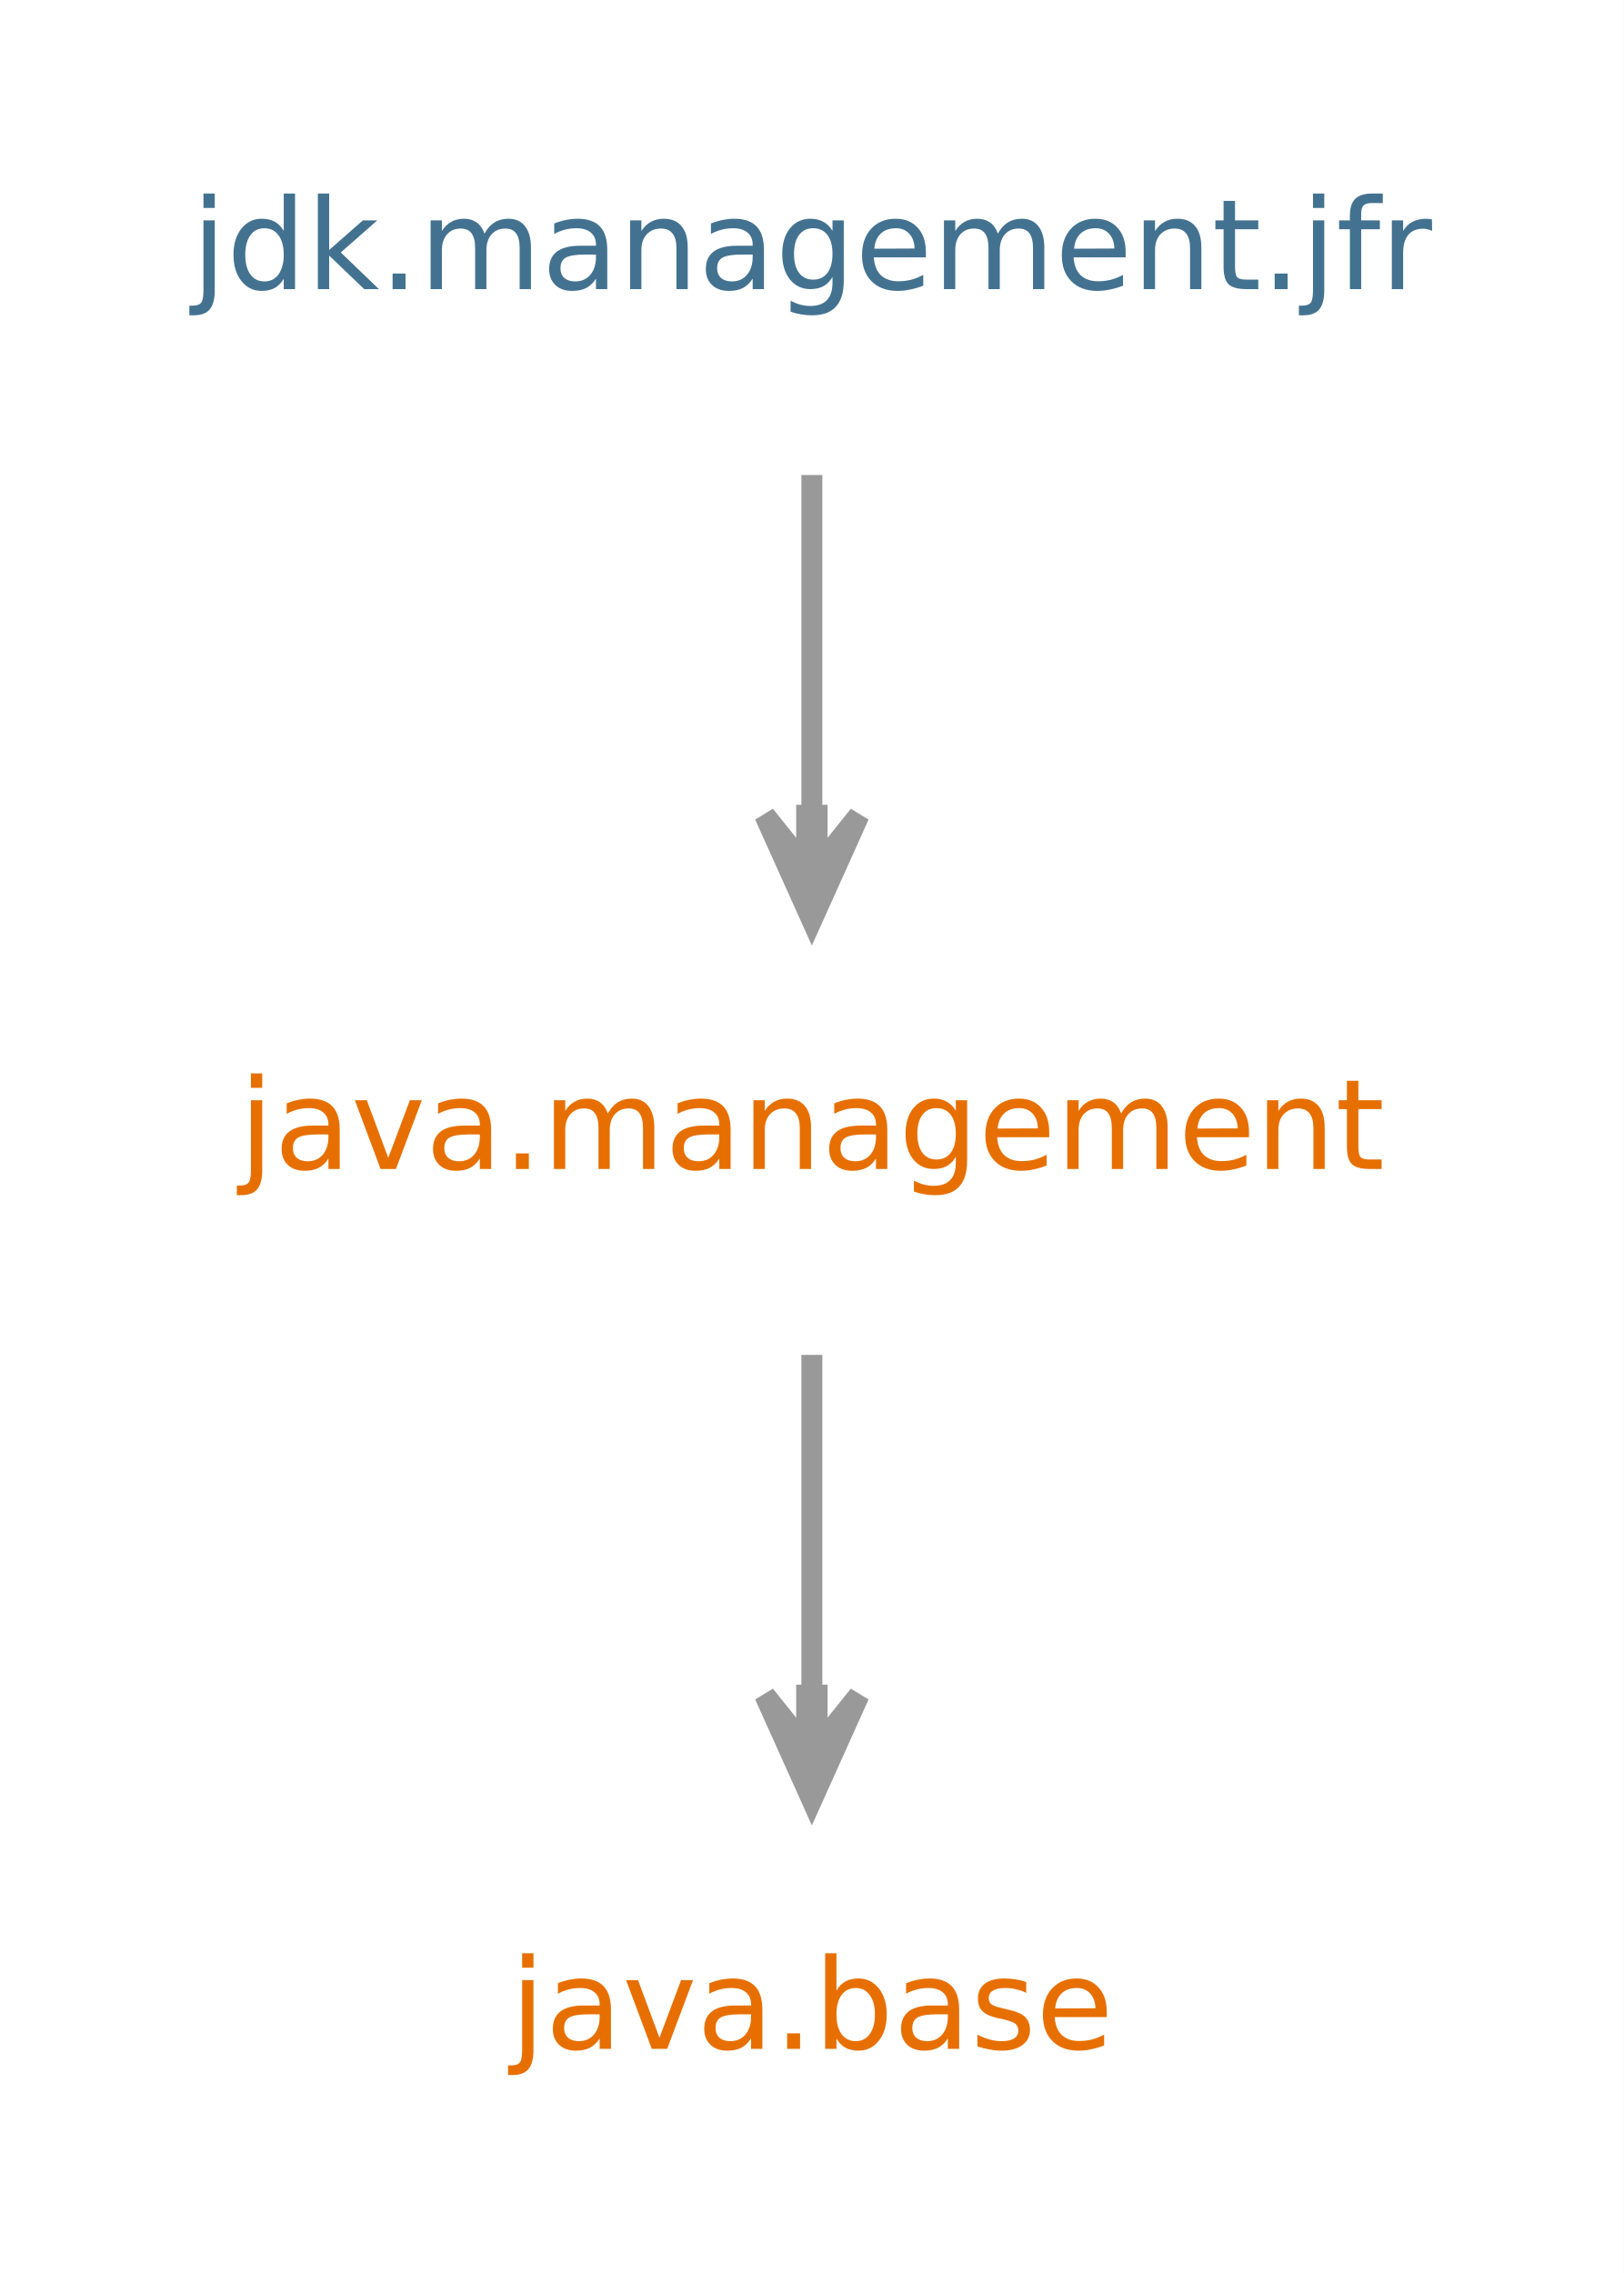
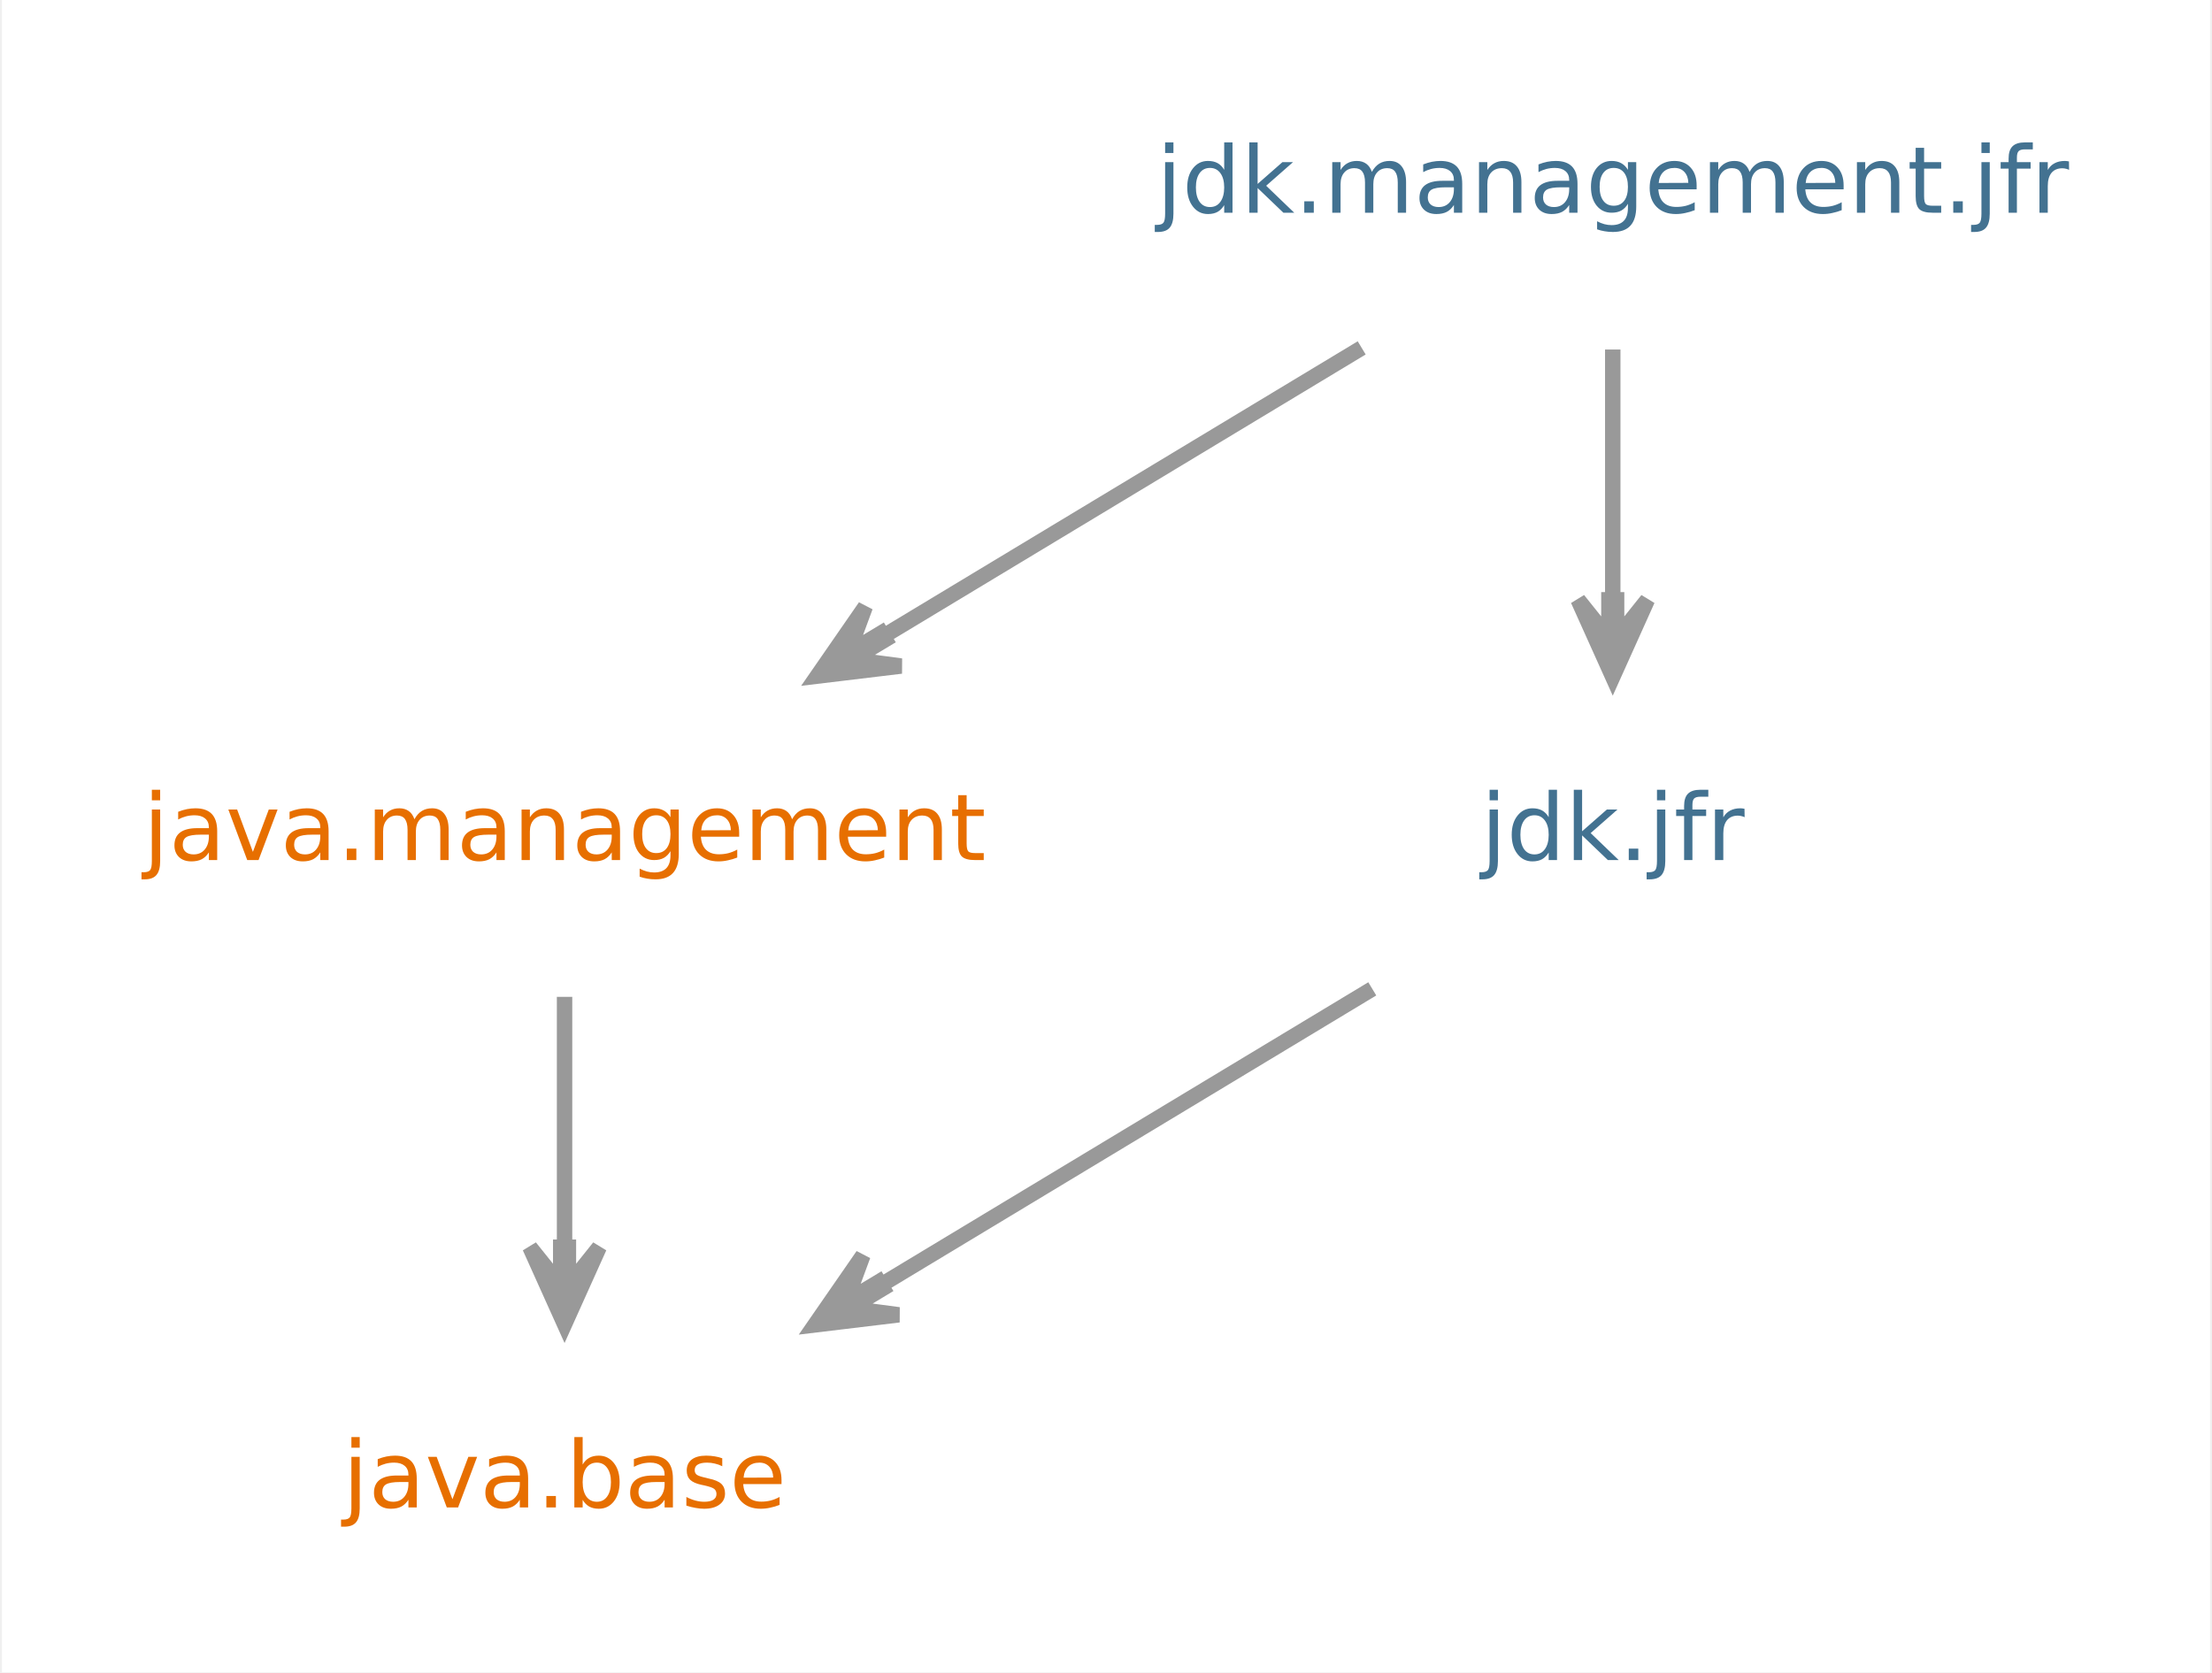
- <svg xmlns="http://www.w3.org/2000/svg" width="155pt" height="217pt" viewBox="0.00 0.00 155.00 217.00">
+ <svg xmlns="http://www.w3.org/2000/svg" width="287pt" height="217pt" viewBox="0.00 0.00 286.50 217.00">
  <g id="graph0" class="graph" transform="scale(1 1) rotate(0) translate(4 213)">
-     <polygon fill="white" stroke="none" points="-4,4 -4,-213 151,-213 151,4 -4,4" />
+     <polygon fill="white" stroke="none" points="-4,4 -4,-213 282.5,-213 282.5,4 -4,4" />
    <g id="node1" class="node">
-       <text text-anchor="middle" x="73.5" y="-101.4" font-family="DejaVuSans" font-size="12.00" fill="#e76f00">java.management</text>
+       <text text-anchor="middle" x="69" y="-101.4" font-family="DejaVuSans" font-size="12.00" fill="#e76f00">java.management</text>
    </g>
    <g id="node2" class="node">
-       <text text-anchor="middle" x="73.5" y="-17.4" font-family="DejaVuSans" font-size="12.00" fill="#e76f00">java.base</text>
+       <text text-anchor="middle" x="69" y="-17.4" font-family="DejaVuSans" font-size="12.00" fill="#e76f00">java.base</text>
    </g>
    <g id="edge1" class="edge">
-       <path fill="none" stroke="#999999" stroke-width="2" d="M73.5,-83.65C73.5,-73.981 73.5,-62.15 73.5,-51.416" />
-       <polygon fill="#999999" stroke="#999999" stroke-width="2" points="73.5,-41.167 78,-51.167 74,-46.167 74,-51.167 73.5,-51.167 73,-51.167 73,-46.167 69,-51.167 73.5,-41.167 73.5,-41.167" />
+       <path fill="none" stroke="#999999" stroke-width="2" d="M69,-83.65C69,-73.981 69,-62.15 69,-51.416" />
+       <polygon fill="#999999" stroke="#999999" stroke-width="2" points="69,-41.167 73.5,-51.167 69.5,-46.167 69.5,-51.167 69,-51.167 68.5,-51.167 68.5,-46.167 64.5,-51.167 69,-41.167 69,-41.167" />
    </g>
    <g id="node3" class="node">
-       <text text-anchor="middle" x="73.5" y="-185.4" font-family="DejaVuSans" font-size="12.00" fill="#437291">jdk.management.jfr</text>
+       <text text-anchor="middle" x="205" y="-101.4" font-family="DejaVuSans" font-size="12.00" fill="#437291">jdk.jfr</text>
    </g>
    <g id="edge2" class="edge">
-       <path fill="none" stroke="#999999" stroke-width="2" d="M73.5,-167.65C73.5,-157.981 73.5,-146.15 73.5,-135.416" />
-       <polygon fill="#999999" stroke="#999999" stroke-width="2" points="73.5,-125.167 78,-135.167 74,-130.167 74,-135.167 73.5,-135.167 73,-135.167 73,-130.167 69,-135.167 73.5,-125.167 73.5,-125.167" />
+       <path fill="none" stroke="#999999" stroke-width="2" d="M173.799,-84.688C154.945,-73.32 130.689,-58.695 110.262,-46.379" />
+       <polygon fill="#999999" stroke="#999999" stroke-width="2" points="101.475,-41.081 112.363,-42.391 106.016,-43.234 110.297,-45.816 110.039,-46.244 109.781,-46.672 105.499,-44.091 107.716,-50.098 101.475,-41.081 101.475,-41.081" />
+     </g>
+     <g id="node4" class="node">
+       <text text-anchor="middle" x="205" y="-185.4" font-family="DejaVuSans" font-size="12.00" fill="#437291">jdk.management.jfr</text>
+     </g>
+     <g id="edge3" class="edge">
+       <path fill="none" stroke="#999999" stroke-width="2" d="M172.425,-167.859C153.805,-156.633 130.27,-142.442 110.356,-130.435" />
+       <polygon fill="#999999" stroke="#999999" stroke-width="2" points="101.781,-125.265 112.668,-126.575 106.321,-127.419 110.603,-130 110.345,-130.428 110.087,-130.857 105.805,-128.275 108.021,-134.282 101.781,-125.265 101.781,-125.265" />
+     </g>
+     <g id="edge4" class="edge">
+       <path fill="none" stroke="#999999" stroke-width="2" d="M205,-167.65C205,-157.981 205,-146.15 205,-135.416" />
+       <polygon fill="#999999" stroke="#999999" stroke-width="2" points="205,-125.167 209.5,-135.167 205.5,-130.167 205.5,-135.167 205,-135.167 204.5,-135.167 204.5,-130.167 200.5,-135.167 205,-125.167 205,-125.167" />
    </g>
  </g>
</svg>
